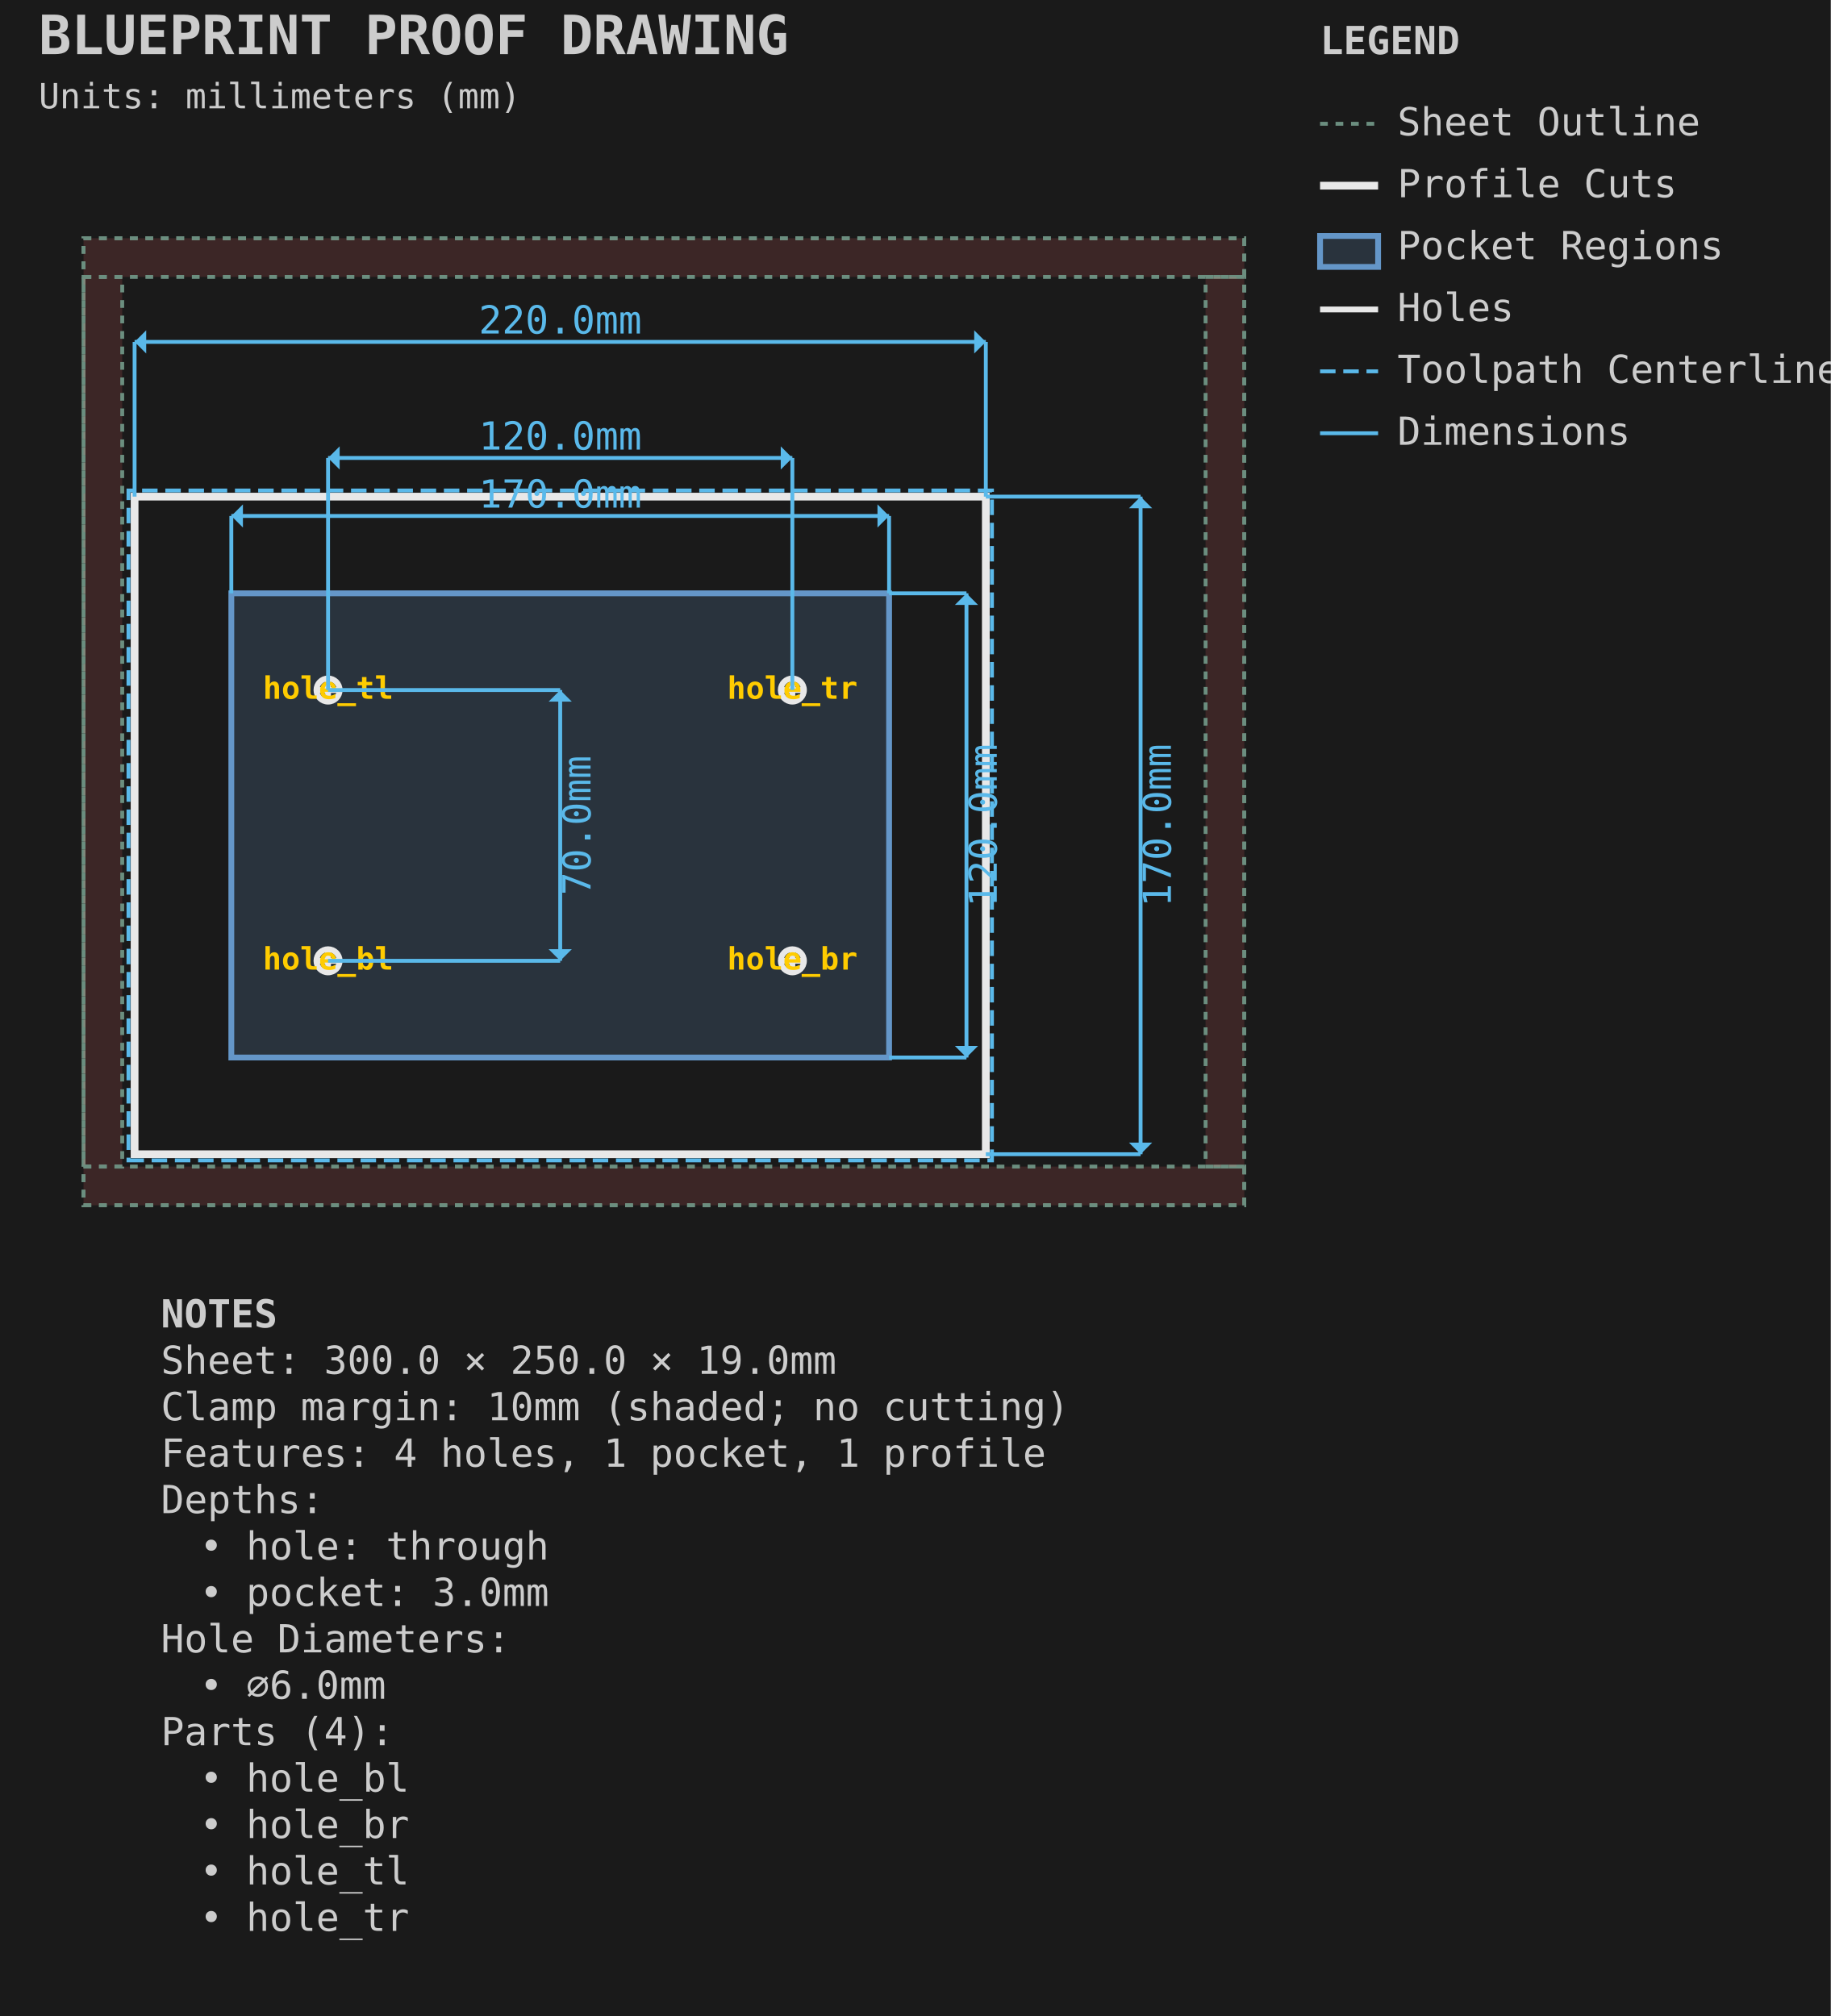
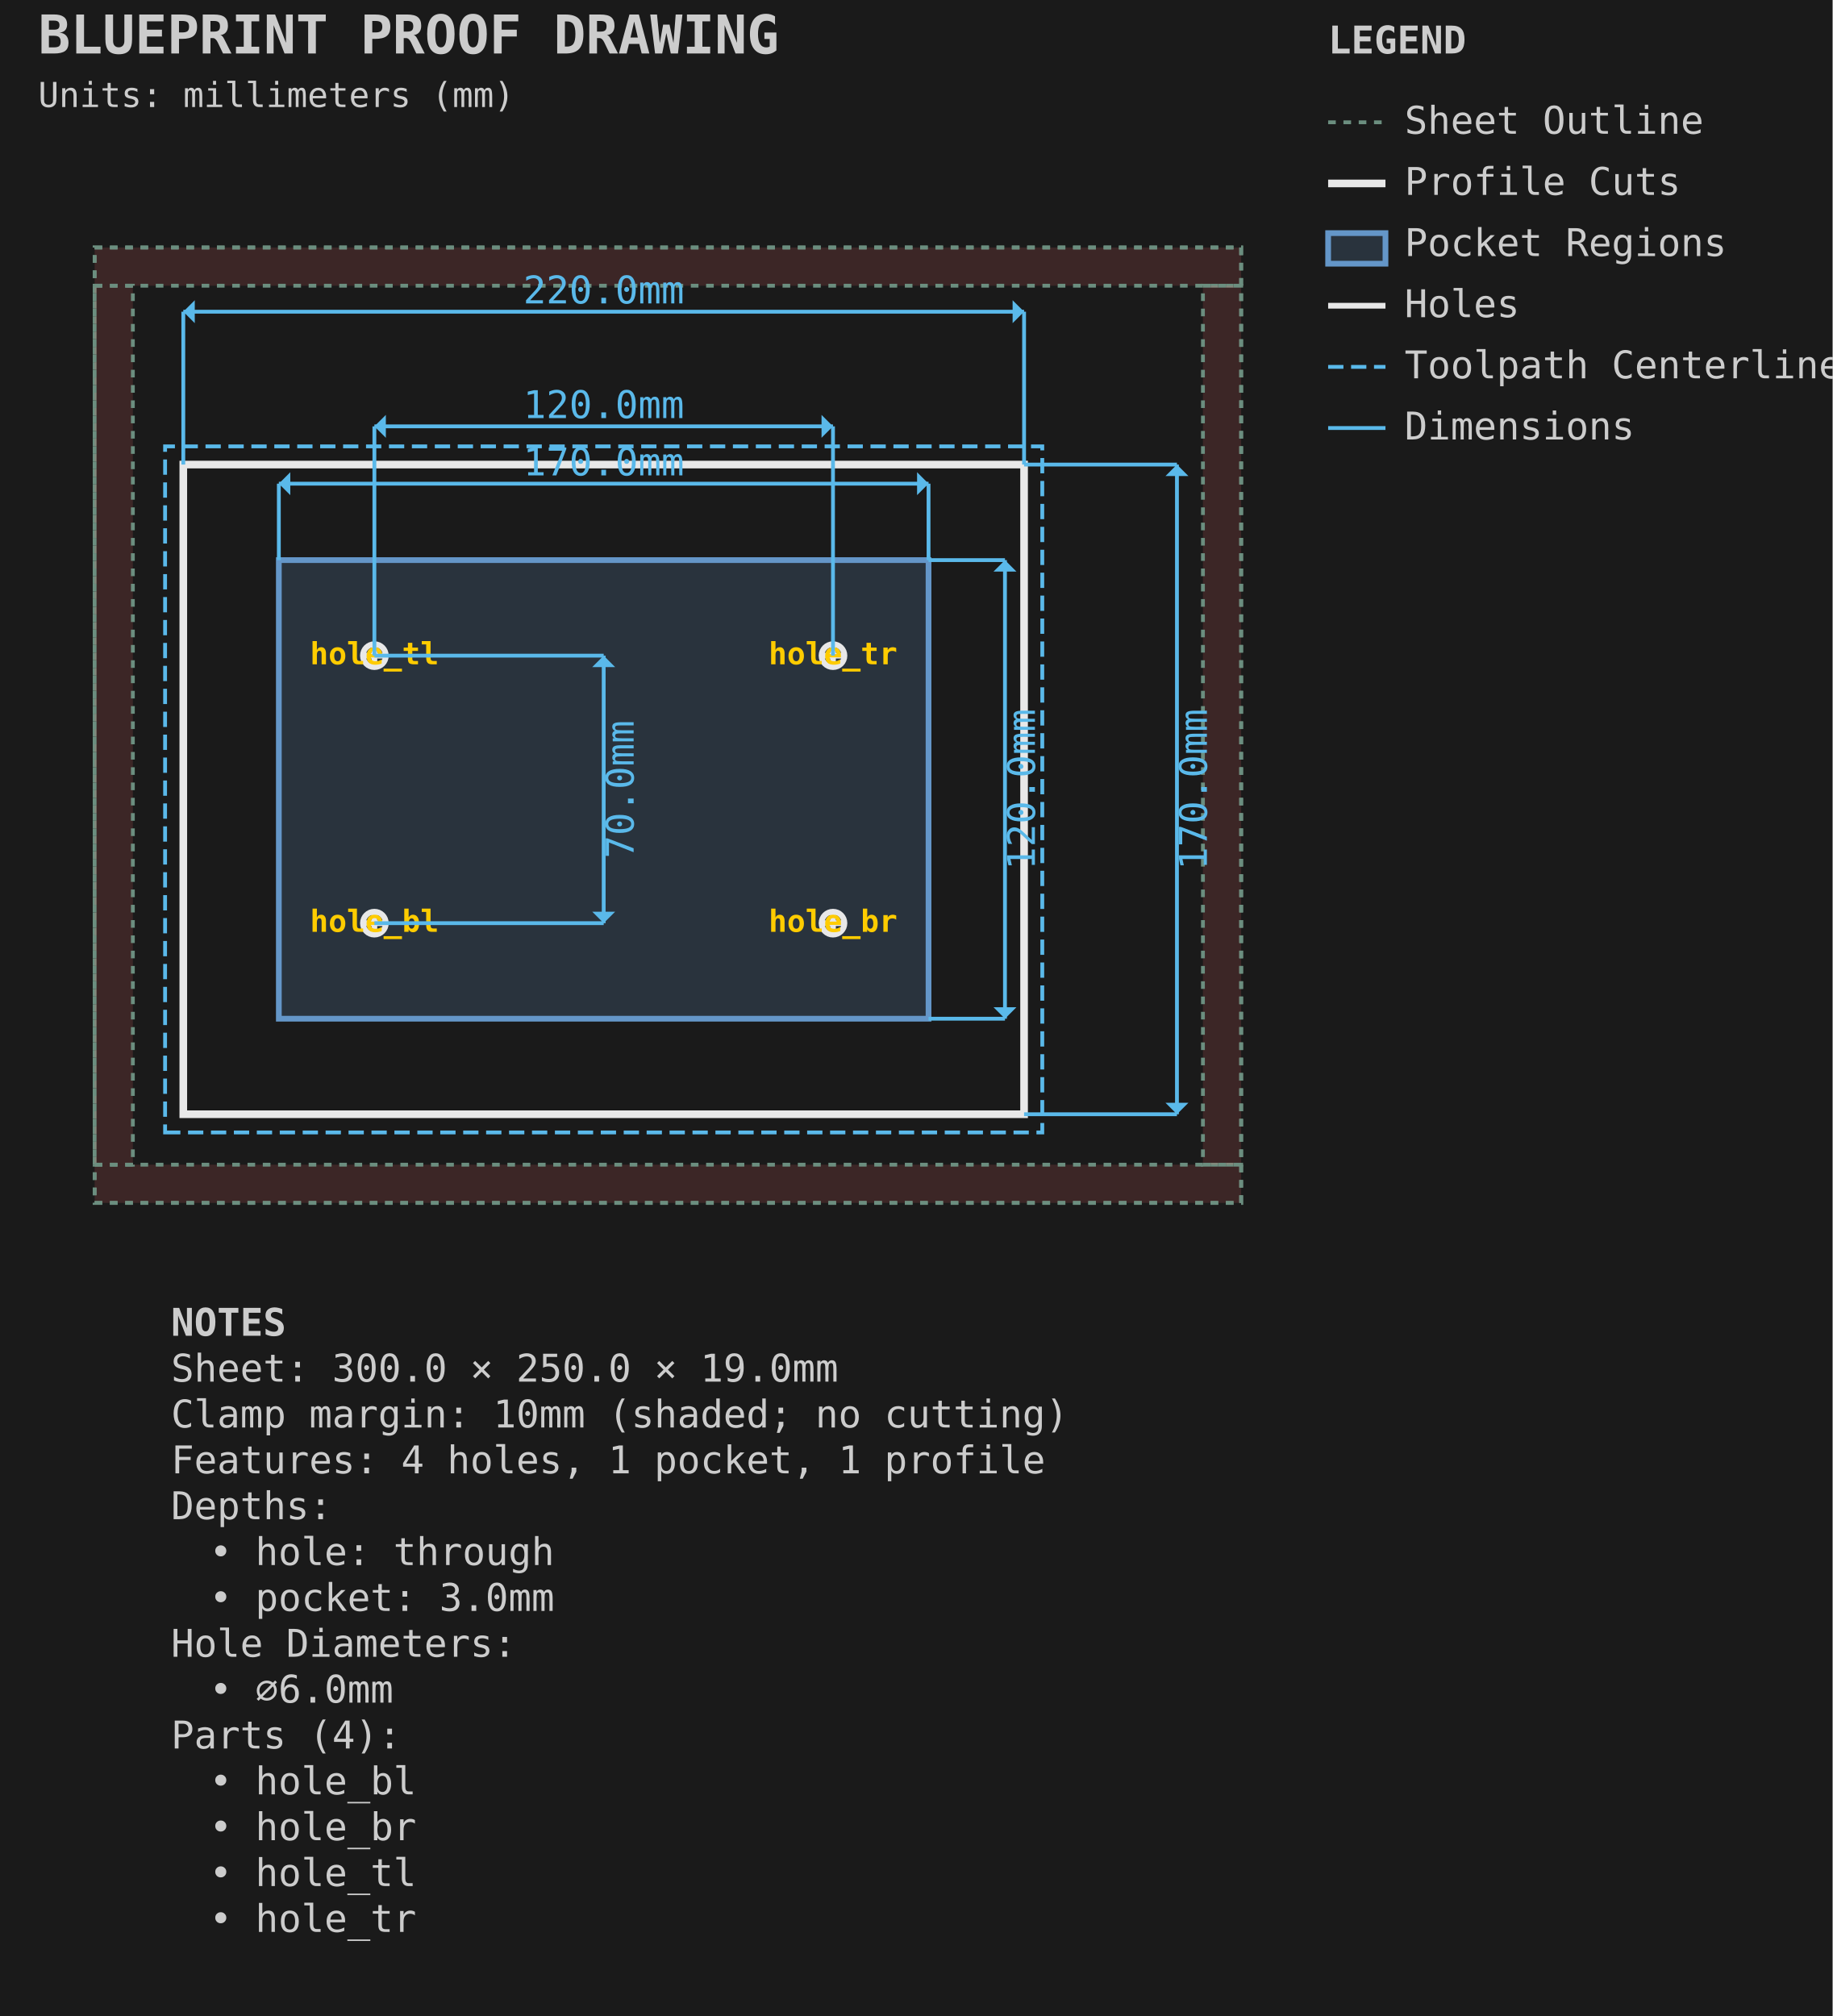
- <svg xmlns="http://www.w3.org/2000/svg" viewBox="-21.587 -61.587 473.175 521.175" width="473.175mm" height="521.175mm">
+ <svg xmlns="http://www.w3.org/2000/svg" viewBox="-24.762 -64.763 479.525 527.525" width="479.525mm" height="527.525mm">
  <style>.default { stroke: #e8e8e8; fill: none; stroke-width: 1; }
.sheet-outline { stroke: #6b8e7f; fill: none; stroke-width: 1; stroke-dasharray: 2,2; }
.profile { stroke: #e8e8e8; fill: none; stroke-width: 2; }
.pocket { stroke: #6496c8; fill: #6496c8; fill-opacity: 0.2; stroke-width: 1.5; }
.hole { stroke: #e8e8e8; fill: none; stroke-width: 1.5; }
.engrave { stroke: #888888; fill: none; stroke-width: 0.25; }
.bevel { stroke: #ffb454; fill: none; stroke-width: 1.5; }
.chamfer { stroke: #8bd49c; fill: none; stroke-width: 1.5; stroke-dasharray: 6,2; }
.roundover { stroke: #cba6f7; fill: none; stroke-width: 1.5; stroke-dasharray: 2,2; }
.edge-unplanned { stroke: #ff6b6b; fill: none; stroke-width: 1.5; stroke-dasharray: 4,2; }
.edge-label { fill: #e8e8e8; stroke: none; font-family: monospace; font-size: 8px; }
.keepout { stroke: #ff6b6b; fill: #ff6b6b; fill-opacity: 0.15; stroke-width: 1; stroke-dasharray: 4,2; }
.waste { stroke: #ff9500; fill: none; stroke-width: 2; stroke-dasharray: 8,4; }
.toolpath { stroke: #5ab9ea; fill: none; stroke-width: 1; stroke-dasharray: 4,2; }
.dimension { stroke: #5ab9ea; fill: none; stroke-width: 1; }
.dimension-text { fill: #5ab9ea; font-family: monospace; font-size: 10px; }
.construction { stroke: #6b8e7f; fill: none; stroke-width: 0.5; stroke-dasharray: 2,2; }
.label { fill: #ffcc00; font-family: monospace; font-size: 8px; font-weight: bold; }
.notes { fill: #cccccc; font-family: monospace; font-size: 10px; }
.table { stroke: #5c4a32; fill: #c4a46c; fill-opacity: 0.2; stroke-width: 1; }
.envelope { stroke: #ff6b6b; fill: none; stroke-width: 2; }
.spoilboard { stroke: none; fill: #4ecdc4; fill-opacity: 0.1; stroke-width: 0; }
.effective-envelope { stroke: #ffd93d; fill: none; stroke-width: 1; stroke-dasharray: 4,2; }
.origin { stroke: #ff6b6b; fill: #ff6b6b; stroke-width: 1; }
.centerline { stroke: #6b8e7f; fill: none; stroke-width: 0.5; stroke-dasharray: 8,4; }
.soft-limit { stroke: #ff9500; fill: none; stroke-width: 1.5; stroke-dasharray: 6,3; }
.t-track { stroke: none; fill: #66cc88; fill-opacity: 0.25; stroke-width: 0; }
.margin-zone { fill: #ff6b6b; fill-opacity: 0.15; }
.legend { fill: #cccccc; font-family: monospace; font-size: 10px; }
.title { fill: #cccccc; font-family: monospace; font-size: 14px; font-weight: bold; }
.section-label { fill: #5ab9ea; font-family: monospace; font-size: 9px; font-weight: bold; }
.callout-box { stroke: #5ab9ea; fill: none; stroke-width: 1; }
.callout-detail { stroke: #e8e8e8; fill: none; stroke-width: 1.5; }
.beam-assembly { stroke: #e8e8e8; fill: none; stroke-width: 1; }
.beam-layer { stroke: #6496c8; fill: #6496c8; fill-opacity: 0.15; stroke-width: 1; }
.beam-splice { stroke: #ff9500; fill: none; stroke-width: 1.5; stroke-dasharray: 4,2; }
.title-subtitle { fill: #cccccc; font-family: monospace; font-size: 9px; }
.callout-ref-text { fill: #5ab9ea; font-family: monospace; font-size: 7px; }
.callout-dim-text { fill: #5ab9ea; font-family: monospace; font-size: 8px; }
.beam-dim-text { fill: #5ab9ea; font-family: monospace; font-size: 8px; }
.beam-segment-text { fill: #5ab9ea; font-family: monospace; font-size: 7px; }
.heightfield-border { stroke: #ffcc00; fill: none; stroke-width: 1; stroke-dasharray: 4,2; }</style>
-   <rect x="-21.587" y="-61.587" width="473.175" height="521.175" fill="#1a1a1a" />
+   <rect x="-24.762" y="-64.763" width="479.525" height="527.525" fill="#1a1a1a" />
  <g id="SHEET_OUTLINE" class="sheet-outline">
    <rect x="0.000" y="0.000" width="300.000" height="250.000" stroke="#6b8e7f" fill="none" stroke-width="1" stroke-dasharray="2,2" id="sheet_boundary" />
    <rect x="0.000" y="0.000" width="300.000" height="10.000" fill="#ff6b6b" fill-opacity="0.15" id="margin_bottom" />
    <rect x="0.000" y="240.000" width="300.000" height="10.000" fill="#ff6b6b" fill-opacity="0.15" id="margin_top" />
    <rect x="0.000" y="10.000" width="10.000" height="230.000" fill="#ff6b6b" fill-opacity="0.15" id="margin_left" />
    <rect x="290.000" y="10.000" width="10.000" height="230.000" fill="#ff6b6b" fill-opacity="0.15" id="margin_right" />
  </g>
  <g id="PROFILE_CUTS" class="profile-cuts">
-     <path d="M 13.200 236.800 L 233.200 236.800 L 233.200 66.800 L 13.200 66.800 Z" stroke="#e8e8e8" fill="none" stroke-width="2" id="generated_profile_0" />
+     <path d="M 23.200 226.800 L 243.200 226.800 L 243.200 56.800 L 23.200 56.800 Z" stroke="#e8e8e8" fill="none" stroke-width="2" id="generated_profile_0" />
  </g>
  <g id="PROFILE_TOOLPATHS" class="profile-toolpaths">
-     <path d="M 11.612 238.388 L 234.787 238.388 L 234.787 65.213 L 11.612 65.213 Z" stroke="#5ab9ea" fill="none" stroke-width="1" stroke-dasharray="4,2" id="generated_profile_0_toolpath" />
+     <path d="M 18.437 231.562 L 247.962 231.562 L 247.962 52.038 L 18.437 52.038 Z" stroke="#5ab9ea" fill="none" stroke-width="1" stroke-dasharray="4,2" id="generated_profile_0_toolpath" />
  </g>
  <g id="POCKET_REGIONS" class="pocket-regions">
-     <rect x="38.200" y="91.800" width="170.000" height="120.000" stroke="#6496c8" fill="#6496c8" fill-opacity="0.2" stroke-width="1.5" id="generated_pocket_1" />
+     <rect x="48.200" y="81.800" width="170.000" height="120.000" stroke="#6496c8" fill="#6496c8" fill-opacity="0.2" stroke-width="1.5" id="generated_pocket_1" />
  </g>
  <g id="HOLES" class="holes">
-     <circle cx="63.200" cy="186.800" r="3.000" stroke="#e8e8e8" fill="none" stroke-width="1.5" id="hole_bl" />
-     <line x1="60.200" y1="186.800" x2="66.200" y2="186.800" stroke="#e8e8e8" fill="none" stroke-width="1.5" id="hole_bl_cross_h" />
-     <line x1="63.200" y1="183.800" x2="63.200" y2="189.800" stroke="#e8e8e8" fill="none" stroke-width="1.5" id="hole_bl_cross_v" />
-     <circle cx="183.200" cy="186.800" r="3.000" stroke="#e8e8e8" fill="none" stroke-width="1.5" id="hole_br" />
-     <line x1="180.200" y1="186.800" x2="186.200" y2="186.800" stroke="#e8e8e8" fill="none" stroke-width="1.5" id="hole_br_cross_h" />
-     <line x1="183.200" y1="183.800" x2="183.200" y2="189.800" stroke="#e8e8e8" fill="none" stroke-width="1.5" id="hole_br_cross_v" />
-     <circle cx="63.200" cy="116.800" r="3.000" stroke="#e8e8e8" fill="none" stroke-width="1.5" id="hole_tl" />
-     <line x1="60.200" y1="116.800" x2="66.200" y2="116.800" stroke="#e8e8e8" fill="none" stroke-width="1.5" id="hole_tl_cross_h" />
-     <line x1="63.200" y1="113.800" x2="63.200" y2="119.800" stroke="#e8e8e8" fill="none" stroke-width="1.5" id="hole_tl_cross_v" />
-     <circle cx="183.200" cy="116.800" r="3.000" stroke="#e8e8e8" fill="none" stroke-width="1.5" id="hole_tr" />
-     <line x1="180.200" y1="116.800" x2="186.200" y2="116.800" stroke="#e8e8e8" fill="none" stroke-width="1.5" id="hole_tr_cross_h" />
-     <line x1="183.200" y1="113.800" x2="183.200" y2="119.800" stroke="#e8e8e8" fill="none" stroke-width="1.5" id="hole_tr_cross_v" />
+     <circle cx="73.200" cy="176.800" r="3.000" stroke="#e8e8e8" fill="none" stroke-width="1.5" id="hole_bl" />
+     <line x1="70.200" y1="176.800" x2="76.200" y2="176.800" stroke="#e8e8e8" fill="none" stroke-width="1.5" id="hole_bl_cross_h" />
+     <line x1="73.200" y1="173.800" x2="73.200" y2="179.800" stroke="#e8e8e8" fill="none" stroke-width="1.5" id="hole_bl_cross_v" />
+     <circle cx="193.200" cy="176.800" r="3.000" stroke="#e8e8e8" fill="none" stroke-width="1.5" id="hole_br" />
+     <line x1="190.200" y1="176.800" x2="196.200" y2="176.800" stroke="#e8e8e8" fill="none" stroke-width="1.5" id="hole_br_cross_h" />
+     <line x1="193.200" y1="173.800" x2="193.200" y2="179.800" stroke="#e8e8e8" fill="none" stroke-width="1.5" id="hole_br_cross_v" />
+     <circle cx="73.200" cy="106.800" r="3.000" stroke="#e8e8e8" fill="none" stroke-width="1.5" id="hole_tl" />
+     <line x1="70.200" y1="106.800" x2="76.200" y2="106.800" stroke="#e8e8e8" fill="none" stroke-width="1.5" id="hole_tl_cross_h" />
+     <line x1="73.200" y1="103.800" x2="73.200" y2="109.800" stroke="#e8e8e8" fill="none" stroke-width="1.5" id="hole_tl_cross_v" />
+     <circle cx="193.200" cy="106.800" r="3.000" stroke="#e8e8e8" fill="none" stroke-width="1.5" id="hole_tr" />
+     <line x1="190.200" y1="106.800" x2="196.200" y2="106.800" stroke="#e8e8e8" fill="none" stroke-width="1.5" id="hole_tr_cross_h" />
+     <line x1="193.200" y1="103.800" x2="193.200" y2="109.800" stroke="#e8e8e8" fill="none" stroke-width="1.5" id="hole_tr_cross_v" />
  </g>
  <g id="LABELS" class="labels">
-     <text x="63.200" y="186.800" text-anchor="middle" dominant-baseline="middle" fill="#ffcc00" font-family="monospace" font-size="8px" font-weight="bold" id="hole_bl_label">hole_bl</text>
-     <text x="183.200" y="186.800" text-anchor="middle" dominant-baseline="middle" fill="#ffcc00" font-family="monospace" font-size="8px" font-weight="bold" id="hole_br_label">hole_br</text>
-     <text x="63.200" y="116.800" text-anchor="middle" dominant-baseline="middle" fill="#ffcc00" font-family="monospace" font-size="8px" font-weight="bold" id="hole_tl_label">hole_tl</text>
-     <text x="183.200" y="116.800" text-anchor="middle" dominant-baseline="middle" fill="#ffcc00" font-family="monospace" font-size="8px" font-weight="bold" id="hole_tr_label">hole_tr</text>
+     <text x="73.200" y="176.800" text-anchor="middle" dominant-baseline="middle" fill="#ffcc00" font-family="monospace" font-size="8px" font-weight="bold" id="hole_bl_label">hole_bl</text>
+     <text x="193.200" y="176.800" text-anchor="middle" dominant-baseline="middle" fill="#ffcc00" font-family="monospace" font-size="8px" font-weight="bold" id="hole_br_label">hole_br</text>
+     <text x="73.200" y="106.800" text-anchor="middle" dominant-baseline="middle" fill="#ffcc00" font-family="monospace" font-size="8px" font-weight="bold" id="hole_tl_label">hole_tl</text>
+     <text x="193.200" y="106.800" text-anchor="middle" dominant-baseline="middle" fill="#ffcc00" font-family="monospace" font-size="8px" font-weight="bold" id="hole_tr_label">hole_tr</text>
  </g>
  <g id="DIMENSIONS" class="dimensions">
-     <line x1="38.2" y1="91.8" x2="38.2" y2="71.8" stroke="#5ab9ea" stroke-width="1" />
-     <line x1="208.2" y1="91.8" x2="208.2" y2="71.8" stroke="#5ab9ea" stroke-width="1" />
-     <line x1="38.2" y1="71.8" x2="208.2" y2="71.8" stroke="#5ab9ea" stroke-width="1" />
-     <polygon points="38.2,71.8 41.2,68.8 41.2,74.8" fill="#5ab9ea" />
-     <polygon points="208.2,71.8 205.2,68.8 205.2,74.8" fill="#5ab9ea" />
-     <text x="123.2" y="66.8" text-anchor="middle" dominant-baseline="middle" fill="#5ab9ea" font-family="monospace" font-size="10px">170.0mm</text>
-     <line x1="208.2" y1="91.8" x2="228.2" y2="91.8" stroke="#5ab9ea" stroke-width="1" />
-     <line x1="208.2" y1="211.8" x2="228.2" y2="211.8" stroke="#5ab9ea" stroke-width="1" />
-     <line x1="228.2" y1="91.8" x2="228.2" y2="211.8" stroke="#5ab9ea" stroke-width="1" />
-     <polygon points="228.2,91.8 225.2,94.8 231.2,94.8" fill="#5ab9ea" />
-     <polygon points="228.2,211.8 225.2,208.8 231.2,208.8" fill="#5ab9ea" />
-     <text x="233.2" y="151.8" text-anchor="middle" dominant-baseline="middle" transform="rotate(-90 233.2 151.8)" fill="#5ab9ea" font-family="monospace" font-size="10px">120.0mm</text>
-     <line x1="13.2" y1="66.8" x2="13.2" y2="26.8" stroke="#5ab9ea" stroke-width="1" />
-     <line x1="233.2" y1="66.8" x2="233.2" y2="26.8" stroke="#5ab9ea" stroke-width="1" />
-     <line x1="13.2" y1="26.8" x2="233.2" y2="26.8" stroke="#5ab9ea" stroke-width="1" />
-     <polygon points="13.2,26.8 16.2,23.8 16.2,29.8" fill="#5ab9ea" />
-     <polygon points="233.2,26.8 230.2,23.8 230.2,29.8" fill="#5ab9ea" />
-     <text x="123.2" y="21.8" text-anchor="middle" dominant-baseline="middle" fill="#5ab9ea" font-family="monospace" font-size="10px">220.0mm</text>
-     <line x1="233.2" y1="66.8" x2="273.2" y2="66.8" stroke="#5ab9ea" stroke-width="1" />
-     <line x1="233.2" y1="236.8" x2="273.2" y2="236.8" stroke="#5ab9ea" stroke-width="1" />
-     <line x1="273.2" y1="66.8" x2="273.2" y2="236.8" stroke="#5ab9ea" stroke-width="1" />
-     <polygon points="273.2,66.8 270.2,69.8 276.2,69.8" fill="#5ab9ea" />
-     <polygon points="273.2,236.8 270.2,233.8 276.2,233.8" fill="#5ab9ea" />
-     <text x="278.2" y="151.8" text-anchor="middle" dominant-baseline="middle" transform="rotate(-90 278.2 151.8)" fill="#5ab9ea" font-family="monospace" font-size="10px">170.0mm</text>
-     <line x1="63.2" y1="116.8" x2="63.2" y2="56.8" stroke="#5ab9ea" stroke-width="1" />
-     <line x1="183.2" y1="116.8" x2="183.2" y2="56.8" stroke="#5ab9ea" stroke-width="1" />
-     <line x1="63.2" y1="56.8" x2="183.2" y2="56.8" stroke="#5ab9ea" stroke-width="1" />
-     <polygon points="63.2,56.8 66.2,53.8 66.2,59.8" fill="#5ab9ea" />
-     <polygon points="183.2,56.8 180.2,53.8 180.2,59.8" fill="#5ab9ea" />
-     <text x="123.2" y="51.8" text-anchor="middle" dominant-baseline="middle" fill="#5ab9ea" font-family="monospace" font-size="10px">120.0mm</text>
-     <line x1="63.2" y1="116.8" x2="123.2" y2="116.8" stroke="#5ab9ea" stroke-width="1" />
-     <line x1="63.2" y1="186.8" x2="123.2" y2="186.8" stroke="#5ab9ea" stroke-width="1" />
-     <line x1="123.2" y1="116.8" x2="123.2" y2="186.8" stroke="#5ab9ea" stroke-width="1" />
-     <polygon points="123.2,116.8 120.2,119.8 126.2,119.8" fill="#5ab9ea" />
-     <polygon points="123.2,186.8 120.2,183.8 126.2,183.8" fill="#5ab9ea" />
-     <text x="128.2" y="151.8" text-anchor="middle" dominant-baseline="middle" transform="rotate(-90 128.2 151.8)" fill="#5ab9ea" font-family="monospace" font-size="10px">70.0mm</text>
+     <line x1="48.2" y1="81.8" x2="48.2" y2="61.8" stroke="#5ab9ea" stroke-width="1" />
+     <line x1="218.2" y1="81.8" x2="218.2" y2="61.8" stroke="#5ab9ea" stroke-width="1" />
+     <line x1="48.2" y1="61.8" x2="218.2" y2="61.8" stroke="#5ab9ea" stroke-width="1" />
+     <polygon points="48.2,61.8 51.2,58.8 51.2,64.8" fill="#5ab9ea" />
+     <polygon points="218.2,61.8 215.2,58.8 215.2,64.8" fill="#5ab9ea" />
+     <text x="133.2" y="56.8" text-anchor="middle" dominant-baseline="middle" fill="#5ab9ea" font-family="monospace" font-size="10px">170.0mm</text>
+     <line x1="218.2" y1="81.8" x2="238.2" y2="81.8" stroke="#5ab9ea" stroke-width="1" />
+     <line x1="218.2" y1="201.8" x2="238.2" y2="201.8" stroke="#5ab9ea" stroke-width="1" />
+     <line x1="238.2" y1="81.8" x2="238.2" y2="201.8" stroke="#5ab9ea" stroke-width="1" />
+     <polygon points="238.2,81.8 235.2,84.8 241.2,84.8" fill="#5ab9ea" />
+     <polygon points="238.2,201.8 235.2,198.8 241.2,198.8" fill="#5ab9ea" />
+     <text x="243.2" y="141.8" text-anchor="middle" dominant-baseline="middle" transform="rotate(-90 243.2 141.8)" fill="#5ab9ea" font-family="monospace" font-size="10px">120.0mm</text>
+     <line x1="23.2" y1="56.8" x2="23.2" y2="16.8" stroke="#5ab9ea" stroke-width="1" />
+     <line x1="243.2" y1="56.8" x2="243.2" y2="16.8" stroke="#5ab9ea" stroke-width="1" />
+     <line x1="23.2" y1="16.8" x2="243.2" y2="16.8" stroke="#5ab9ea" stroke-width="1" />
+     <polygon points="23.2,16.8 26.2,13.8 26.2,19.8" fill="#5ab9ea" />
+     <polygon points="243.2,16.8 240.2,13.8 240.2,19.8" fill="#5ab9ea" />
+     <text x="133.2" y="11.8" text-anchor="middle" dominant-baseline="middle" fill="#5ab9ea" font-family="monospace" font-size="10px">220.0mm</text>
+     <line x1="243.2" y1="56.8" x2="283.2" y2="56.8" stroke="#5ab9ea" stroke-width="1" />
+     <line x1="243.2" y1="226.8" x2="283.2" y2="226.8" stroke="#5ab9ea" stroke-width="1" />
+     <line x1="283.2" y1="56.8" x2="283.2" y2="226.8" stroke="#5ab9ea" stroke-width="1" />
+     <polygon points="283.2,56.8 280.2,59.8 286.2,59.8" fill="#5ab9ea" />
+     <polygon points="283.2,226.8 280.2,223.8 286.2,223.8" fill="#5ab9ea" />
+     <text x="288.2" y="141.8" text-anchor="middle" dominant-baseline="middle" transform="rotate(-90 288.2 141.8)" fill="#5ab9ea" font-family="monospace" font-size="10px">170.0mm</text>
+     <line x1="73.2" y1="106.8" x2="73.2" y2="46.8" stroke="#5ab9ea" stroke-width="1" />
+     <line x1="193.2" y1="106.8" x2="193.2" y2="46.8" stroke="#5ab9ea" stroke-width="1" />
+     <line x1="73.2" y1="46.8" x2="193.2" y2="46.8" stroke="#5ab9ea" stroke-width="1" />
+     <polygon points="73.2,46.8 76.2,43.8 76.2,49.8" fill="#5ab9ea" />
+     <polygon points="193.2,46.8 190.2,43.8 190.2,49.8" fill="#5ab9ea" />
+     <text x="133.2" y="41.8" text-anchor="middle" dominant-baseline="middle" fill="#5ab9ea" font-family="monospace" font-size="10px">120.0mm</text>
+     <line x1="73.2" y1="106.8" x2="133.2" y2="106.8" stroke="#5ab9ea" stroke-width="1" />
+     <line x1="73.2" y1="176.8" x2="133.2" y2="176.8" stroke="#5ab9ea" stroke-width="1" />
+     <line x1="133.2" y1="106.8" x2="133.2" y2="176.8" stroke="#5ab9ea" stroke-width="1" />
+     <polygon points="133.2,106.8 130.2,109.8 136.2,109.8" fill="#5ab9ea" />
+     <polygon points="133.2,176.8 130.2,173.8 136.2,173.8" fill="#5ab9ea" />
+     <text x="138.2" y="141.8" text-anchor="middle" dominant-baseline="middle" transform="rotate(-90 138.2 141.8)" fill="#5ab9ea" font-family="monospace" font-size="10px">70.0mm</text>
  </g>
  <g id="TITLE_BLOCK" class="title-block">
-     <text x="-11.587" y="-47.587" fill="#cccccc" font-family="monospace" font-size="14px" font-weight="bold">BLUEPRINT PROOF DRAWING</text>
-     <text x="-11.587" y="-33.587" fill="#cccccc" font-family="monospace" font-size="9px">Units: millimeters (mm)</text>
+     <text x="-14.762" y="-50.763" fill="#cccccc" font-family="monospace" font-size="14px" font-weight="bold">BLUEPRINT PROOF DRAWING</text>
+     <text x="-14.762" y="-36.763" fill="#cccccc" font-family="monospace" font-size="9px">Units: millimeters (mm)</text>
  </g>
  <g id="LEGEND" class="legend">
-     <text x="319.587" y="-47.587" fill="#cccccc" font-family="monospace" font-size="10px" font-weight="bold">LEGEND</text>
-     <line x1="319.587" y1="-29.587" x2="334.587" y2="-29.587" stroke="#6b8e7f" stroke-width="1" stroke-dasharray="2,2" />
-     <text x="339.587" y="-26.587" fill="#cccccc" font-family="monospace" font-size="10px">Sheet Outline</text>
-     <line x1="319.587" y1="-13.587" x2="334.587" y2="-13.587" stroke="#e8e8e8" stroke-width="2" />
-     <text x="339.587" y="-10.587" fill="#cccccc" font-family="monospace" font-size="10px">Profile Cuts</text>
-     <rect x="319.587" y="-0.587" width="15.0" height="8" stroke="#6496c8" stroke-width="1.5" fill="#6496c8" fill-opacity="0.2" />
-     <text x="339.587" y="5.413" fill="#cccccc" font-family="monospace" font-size="10px">Pocket Regions</text>
-     <line x1="319.587" y1="18.413" x2="334.587" y2="18.413" stroke="#e8e8e8" stroke-width="1.5" />
-     <text x="339.587" y="21.413" fill="#cccccc" font-family="monospace" font-size="10px">Holes</text>
-     <line x1="319.587" y1="34.413" x2="334.587" y2="34.413" stroke="#5ab9ea" stroke-width="1" stroke-dasharray="4,2" />
-     <text x="339.587" y="37.413" fill="#cccccc" font-family="monospace" font-size="10px">Toolpath Centerline</text>
-     <line x1="319.587" y1="50.413" x2="334.587" y2="50.413" stroke="#5ab9ea" stroke-width="1" />
-     <text x="339.587" y="53.413" fill="#cccccc" font-family="monospace" font-size="10px">Dimensions</text>
+     <text x="322.762" y="-50.763" fill="#cccccc" font-family="monospace" font-size="10px" font-weight="bold">LEGEND</text>
+     <line x1="322.762" y1="-32.763" x2="337.762" y2="-32.763" stroke="#6b8e7f" stroke-width="1" stroke-dasharray="2,2" />
+     <text x="342.762" y="-29.763" fill="#cccccc" font-family="monospace" font-size="10px">Sheet Outline</text>
+     <line x1="322.762" y1="-16.763" x2="337.762" y2="-16.763" stroke="#e8e8e8" stroke-width="2" />
+     <text x="342.762" y="-13.763" fill="#cccccc" font-family="monospace" font-size="10px">Profile Cuts</text>
+     <rect x="322.762" y="-3.763" width="15.0" height="8" stroke="#6496c8" stroke-width="1.5" fill="#6496c8" fill-opacity="0.2" />
+     <text x="342.762" y="2.237" fill="#cccccc" font-family="monospace" font-size="10px">Pocket Regions</text>
+     <line x1="322.762" y1="15.237" x2="337.762" y2="15.237" stroke="#e8e8e8" stroke-width="1.5" />
+     <text x="342.762" y="18.237" fill="#cccccc" font-family="monospace" font-size="10px">Holes</text>
+     <line x1="322.762" y1="31.237" x2="337.762" y2="31.237" stroke="#5ab9ea" stroke-width="1" stroke-dasharray="4,2" />
+     <text x="342.762" y="34.237" fill="#cccccc" font-family="monospace" font-size="10px">Toolpath Centerline</text>
+     <line x1="322.762" y1="47.237" x2="337.762" y2="47.237" stroke="#5ab9ea" stroke-width="1" />
+     <text x="342.762" y="50.237" fill="#cccccc" font-family="monospace" font-size="10px">Dimensions</text>
  </g>
  <g id="NOTES" class="notes">
-     <text x="20.0" y="281.587" fill="#cccccc" font-family="monospace" font-size="10px" font-weight="bold">NOTES</text>
-     <text x="20.0" y="293.587" fill="#cccccc" font-family="monospace" font-size="10px">Sheet: 300.0 × 250.0 × 19.0mm</text>
-     <text x="20.0" y="305.587" fill="#cccccc" font-family="monospace" font-size="10px">Clamp margin: 10mm (shaded; no cutting)</text>
-     <text x="20.0" y="317.587" fill="#cccccc" font-family="monospace" font-size="10px">Features: 4 holes, 1 pocket, 1 profile</text>
-     <text x="20.0" y="329.587" fill="#cccccc" font-family="monospace" font-size="10px">Depths:</text>
-     <text x="30.0" y="341.587" fill="#cccccc" font-family="monospace" font-size="10px">• hole: through</text>
-     <text x="30.0" y="353.587" fill="#cccccc" font-family="monospace" font-size="10px">• pocket: 3.0mm</text>
-     <text x="20.0" y="365.587" fill="#cccccc" font-family="monospace" font-size="10px">Hole Diameters:</text>
-     <text x="30.0" y="377.587" fill="#cccccc" font-family="monospace" font-size="10px">• ⌀6.0mm</text>
-     <text x="20.0" y="389.587" fill="#cccccc" font-family="monospace" font-size="10px">Parts (4):</text>
-     <text x="30.0" y="401.587" fill="#cccccc" font-family="monospace" font-size="10px">• hole_bl</text>
-     <text x="30.0" y="413.587" fill="#cccccc" font-family="monospace" font-size="10px">• hole_br</text>
-     <text x="30.0" y="425.587" fill="#cccccc" font-family="monospace" font-size="10px">• hole_tl</text>
-     <text x="30.0" y="437.587" fill="#cccccc" font-family="monospace" font-size="10px">• hole_tr</text>
+     <text x="20.0" y="284.762" fill="#cccccc" font-family="monospace" font-size="10px" font-weight="bold">NOTES</text>
+     <text x="20.0" y="296.762" fill="#cccccc" font-family="monospace" font-size="10px">Sheet: 300.0 × 250.0 × 19.0mm</text>
+     <text x="20.0" y="308.762" fill="#cccccc" font-family="monospace" font-size="10px">Clamp margin: 10mm (shaded; no cutting)</text>
+     <text x="20.0" y="320.762" fill="#cccccc" font-family="monospace" font-size="10px">Features: 4 holes, 1 pocket, 1 profile</text>
+     <text x="20.0" y="332.762" fill="#cccccc" font-family="monospace" font-size="10px">Depths:</text>
+     <text x="30.0" y="344.762" fill="#cccccc" font-family="monospace" font-size="10px">• hole: through</text>
+     <text x="30.0" y="356.762" fill="#cccccc" font-family="monospace" font-size="10px">• pocket: 3.0mm</text>
+     <text x="20.0" y="368.762" fill="#cccccc" font-family="monospace" font-size="10px">Hole Diameters:</text>
+     <text x="30.0" y="380.762" fill="#cccccc" font-family="monospace" font-size="10px">• ⌀6.0mm</text>
+     <text x="20.0" y="392.762" fill="#cccccc" font-family="monospace" font-size="10px">Parts (4):</text>
+     <text x="30.0" y="404.762" fill="#cccccc" font-family="monospace" font-size="10px">• hole_bl</text>
+     <text x="30.0" y="416.762" fill="#cccccc" font-family="monospace" font-size="10px">• hole_br</text>
+     <text x="30.0" y="428.762" fill="#cccccc" font-family="monospace" font-size="10px">• hole_tl</text>
+     <text x="30.0" y="440.762" fill="#cccccc" font-family="monospace" font-size="10px">• hole_tr</text>
  </g>
</svg>
